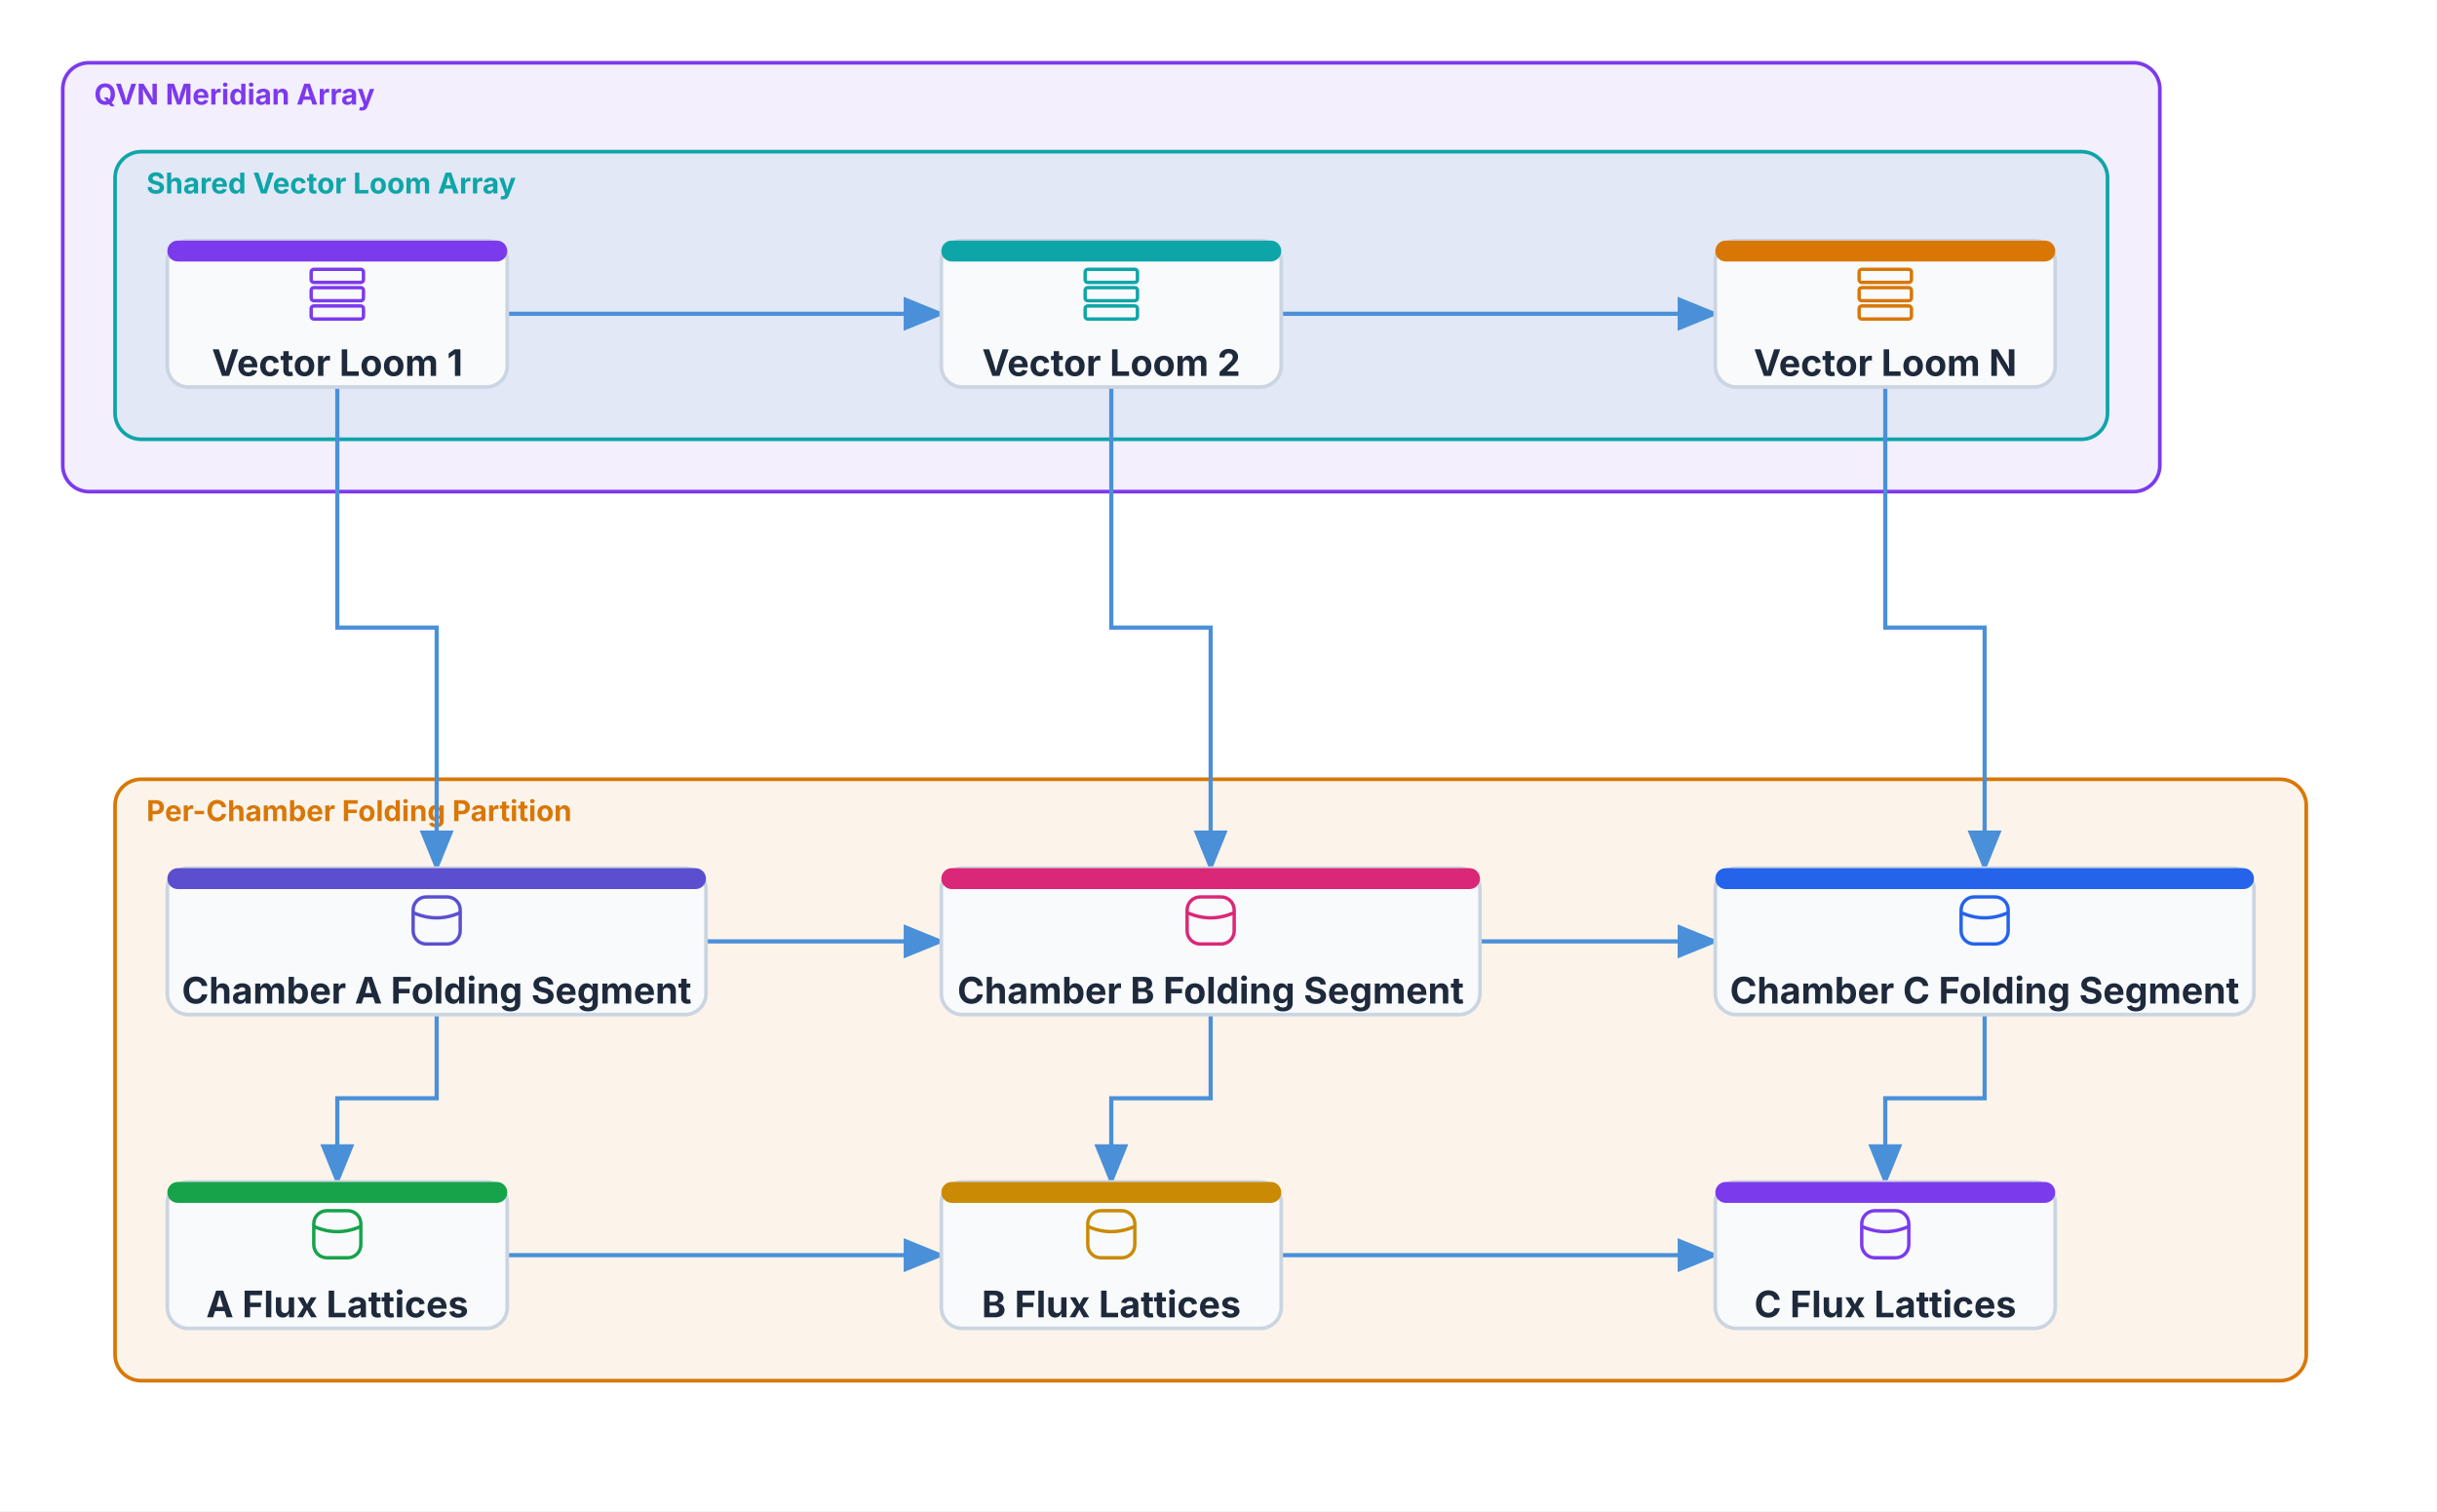
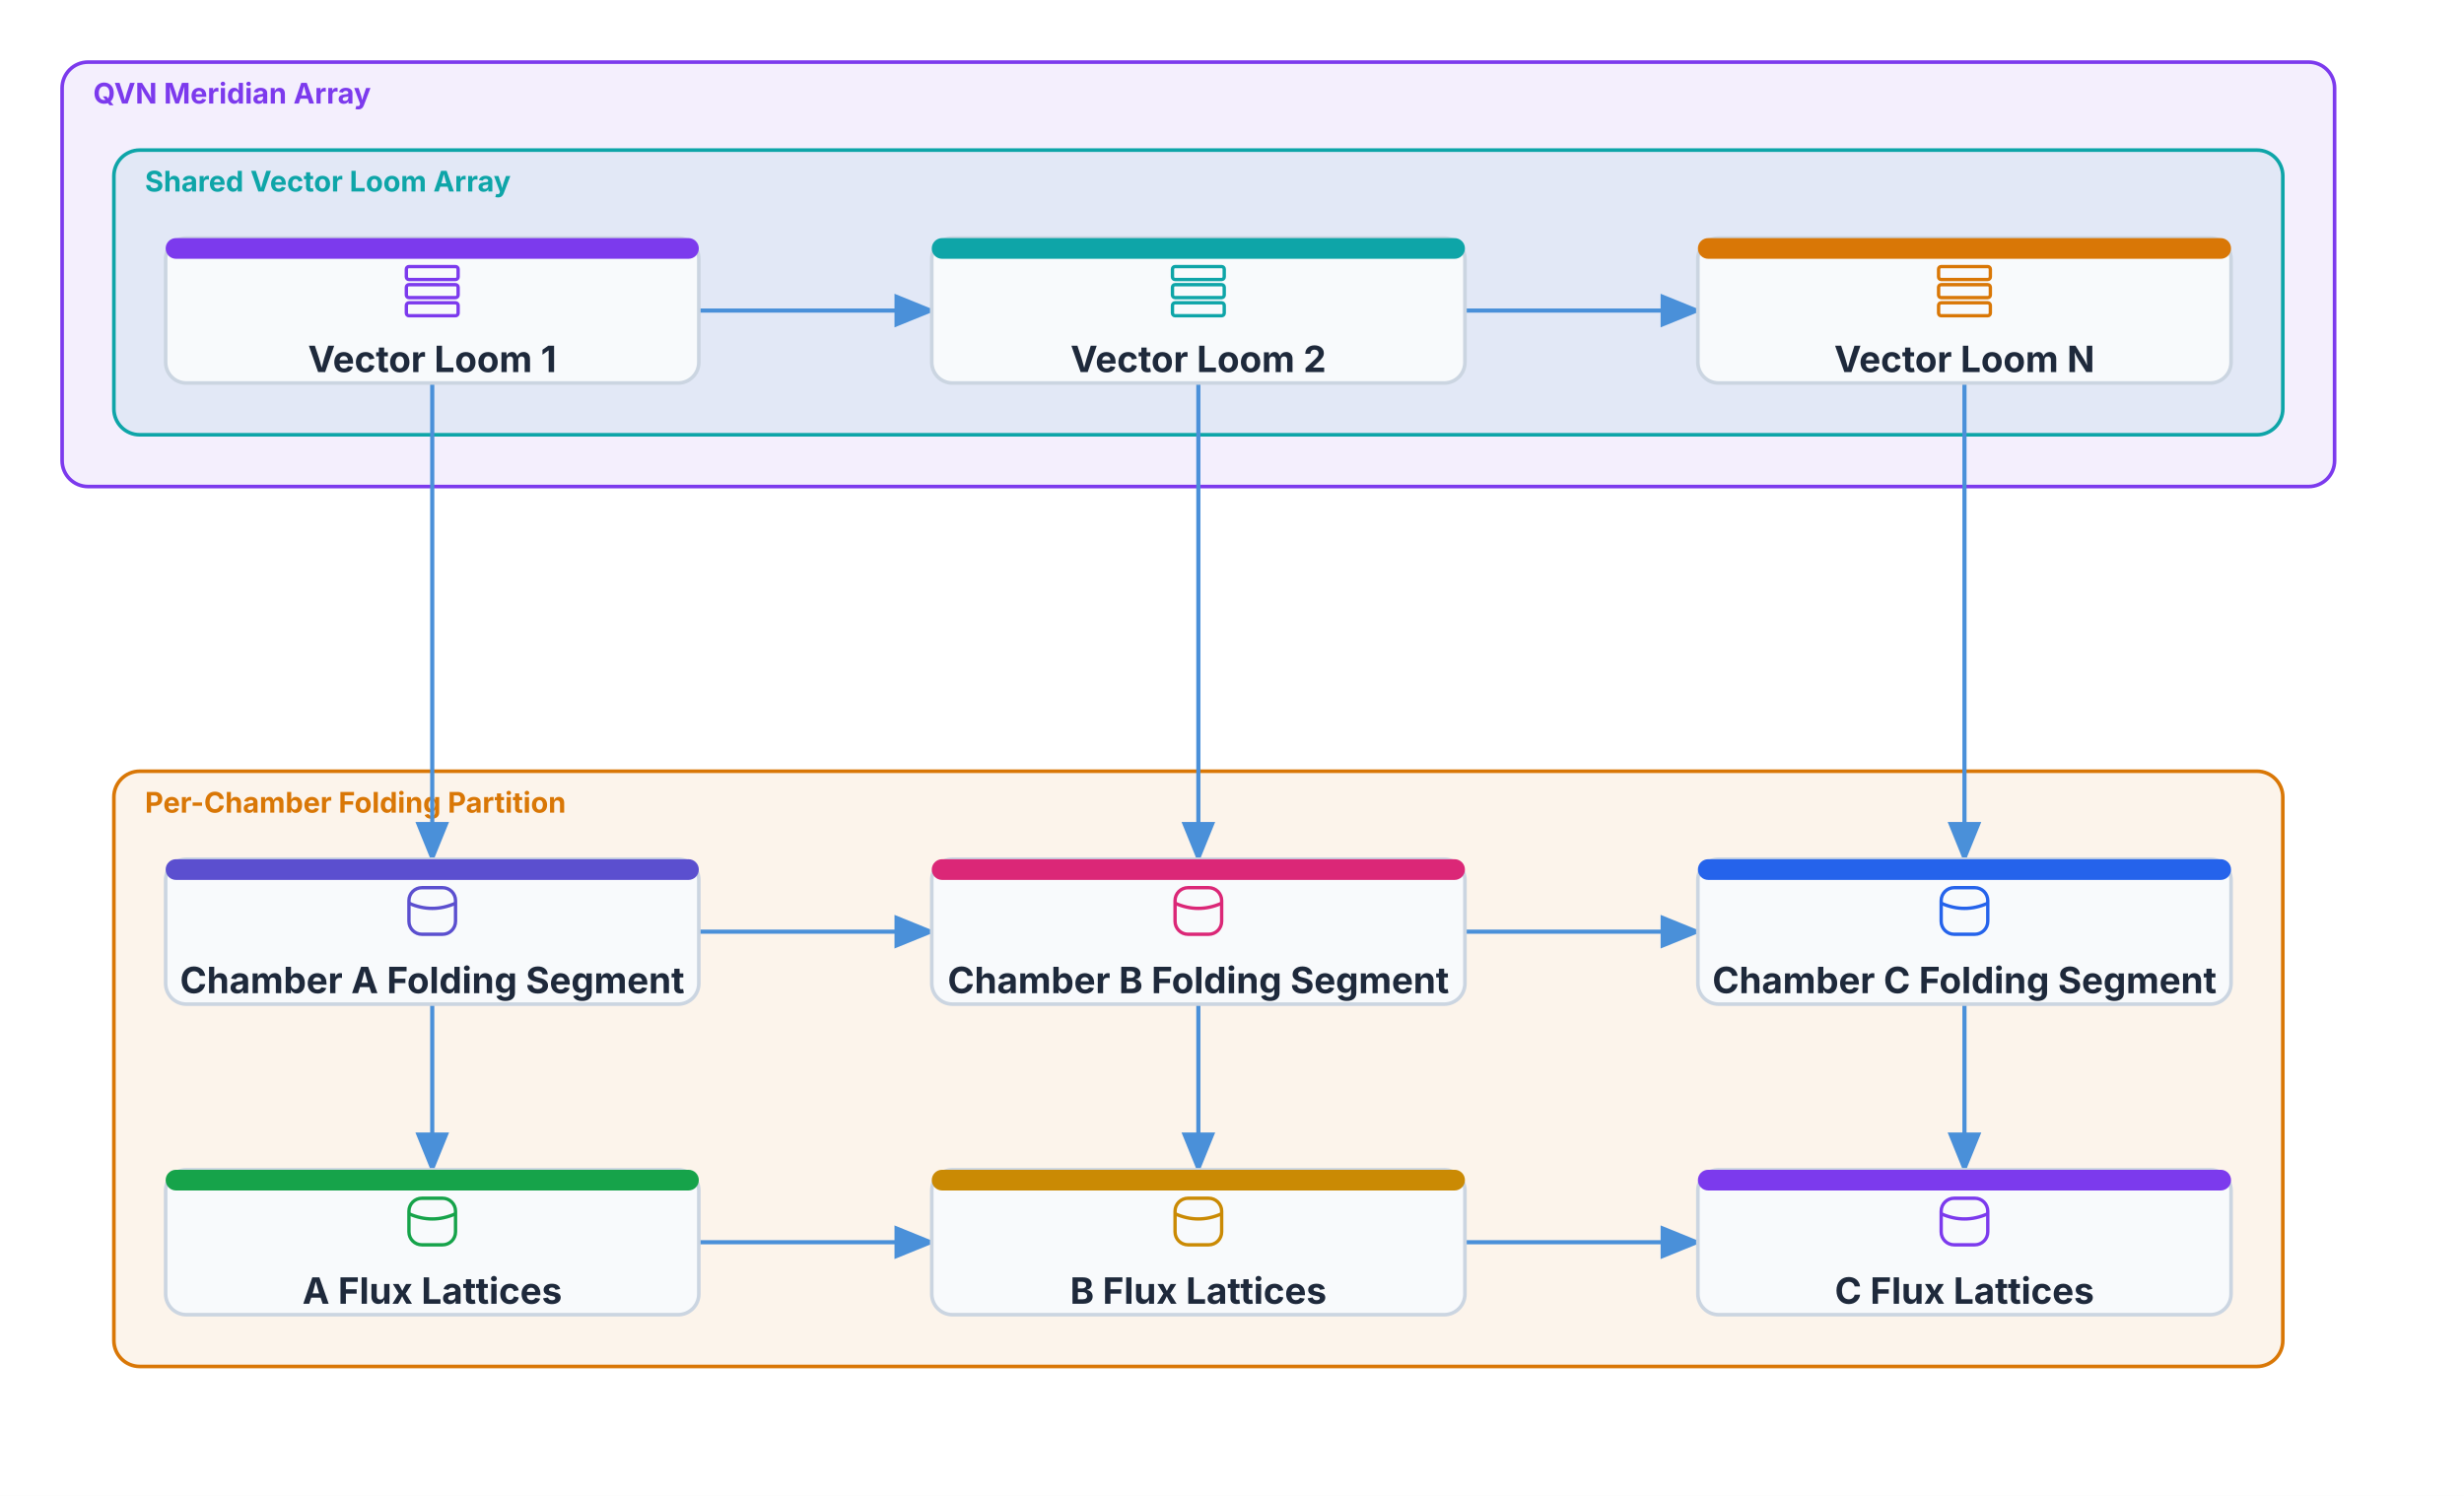
- <svg xmlns="http://www.w3.org/2000/svg" viewBox="-40 -68 932 578" width="932" height="578">
+ <svg xmlns="http://www.w3.org/2000/svg" viewBox="-40 -68 952 578" width="952" height="578">
  <defs>
    <marker id="arch-arrow-end" markerUnits="userSpaceOnUse" markerWidth="16" markerHeight="13" refX="14.4" refY="6.5" orient="auto">
      <polygon points="0 0, 16 6.5, 0 13" fill="#4A90D9" />
    </marker>
    <marker id="arch-arrow-start" markerUnits="userSpaceOnUse" markerWidth="16" markerHeight="13" refX="1.6" refY="6.5" orient="auto-start-reverse">
      <polygon points="0 0, 16 6.5, 0 13" fill="#4A90D9" />
    </marker>
  </defs>
-   <rect x="-40" y="-68" width="932" height="578" fill="#FFFFFF" />
-   <rect x="-16" y="-44" width="802" height="164" fill="#7C3AED14" stroke="#7C3AED" stroke-width="1.4" rx="10" />
+   <rect x="-40" y="-68" width="952" height="578" fill="#FFFFFF" />
+   <rect x="-16" y="-44" width="878" height="164" fill="#7C3AED14" stroke="#7C3AED" stroke-width="1.4" rx="10" />
  <text x="-4" y="-28" font-size="11" font-family="Inter, system-ui, -apple-system, sans-serif" fill="#7C3AED" text-anchor="start" font-weight="bold">QVN Meridian Array</text>
-   <rect x="4" y="-10" width="762" height="110" fill="#0EA5A814" stroke="#0EA5A8" stroke-width="1.4" rx="10" />
+   <rect x="4" y="-10" width="838" height="110" fill="#0EA5A814" stroke="#0EA5A8" stroke-width="1.4" rx="10" />
  <text x="16" y="6" font-size="11" font-family="Inter, system-ui, -apple-system, sans-serif" fill="#0EA5A8" text-anchor="start" font-weight="bold">Shared Vector Loom Array</text>
  <rect x="4" y="230" width="838" height="230" fill="#D9770614" stroke="#D97706" stroke-width="1.4" rx="10" />
  <text x="16" y="246" font-size="11" font-family="Inter, system-ui, -apple-system, sans-serif" fill="#D97706" text-anchor="start" font-weight="bold">Per-Chamber Folding Partition</text>
-   <path d="M 154 52 L 320 52" stroke="#4A90D9" stroke-width="1.6" fill="none" marker-end="url(#arch-arrow-end)" />
-   <path d="M 450 52 L 616 52" stroke="#4A90D9" stroke-width="1.6" fill="none" marker-end="url(#arch-arrow-end)" />
+   <path d="M 230 52 L 320 52" stroke="#4A90D9" stroke-width="1.6" fill="none" marker-end="url(#arch-arrow-end)" />
+   <path d="M 526 52 L 616 52" stroke="#4A90D9" stroke-width="1.6" fill="none" marker-end="url(#arch-arrow-end)" />
  <path d="M 230 292 L 320 292" stroke="#4A90D9" stroke-width="1.6" fill="none" marker-end="url(#arch-arrow-end)" />
  <path d="M 526 292 L 616 292" stroke="#4A90D9" stroke-width="1.6" fill="none" marker-end="url(#arch-arrow-end)" />
-   <path d="M 154 412 L 320 412" stroke="#4A90D9" stroke-width="1.6" fill="none" marker-end="url(#arch-arrow-end)" />
-   <path d="M 450 412 L 616 412" stroke="#4A90D9" stroke-width="1.6" fill="none" marker-end="url(#arch-arrow-end)" />
-   <path d="M 89 80 L 89 172 L 127 172 L 127 264" stroke="#4A90D9" stroke-width="1.6" fill="none" marker-end="url(#arch-arrow-end)" />
-   <path d="M 385 80 L 385 172 L 423 172 L 423 264" stroke="#4A90D9" stroke-width="1.6" fill="none" marker-end="url(#arch-arrow-end)" />
-   <path d="M 681 80 L 681 172 L 719 172 L 719 264" stroke="#4A90D9" stroke-width="1.6" fill="none" marker-end="url(#arch-arrow-end)" />
-   <path d="M 127 320 L 127 352 L 89 352 L 89 384" stroke="#4A90D9" stroke-width="1.6" fill="none" marker-end="url(#arch-arrow-end)" />
-   <path d="M 423 320 L 423 352 L 385 352 L 385 384" stroke="#4A90D9" stroke-width="1.6" fill="none" marker-end="url(#arch-arrow-end)" />
-   <path d="M 719 320 L 719 352 L 681 352 L 681 384" stroke="#4A90D9" stroke-width="1.6" fill="none" marker-end="url(#arch-arrow-end)" />
-   <rect x="24" y="24" width="130" height="56" fill="#F8FAFC" stroke="#CBD5E1" stroke-width="1.4" rx="8" />
-   <rect x="24" y="24" width="130" height="8" fill="#7C3AED" stroke="#7C3AED" stroke-width="0" rx="4" />
-   <rect x="79" y="35" width="20" height="5" fill="#F8FAFC" stroke="#7C3AED" stroke-width="1.3" rx="1" />
-   <rect x="79" y="42" width="20" height="5" fill="#F8FAFC" stroke="#7C3AED" stroke-width="1.3" rx="1" />
-   <rect x="79" y="49" width="20" height="5" fill="#F8FAFC" stroke="#7C3AED" stroke-width="1.3" rx="1" />
-   <text x="89" y="75.76" font-size="14" font-family="Inter, system-ui, -apple-system, sans-serif" fill="#1E293B" text-anchor="middle" font-weight="bold">Vector Loom 1</text>
-   <rect x="320" y="24" width="130" height="56" fill="#F8FAFC" stroke="#CBD5E1" stroke-width="1.4" rx="8" />
-   <rect x="320" y="24" width="130" height="8" fill="#0EA5A8" stroke="#0EA5A8" stroke-width="0" rx="4" />
-   <rect x="375" y="35" width="20" height="5" fill="#F8FAFC" stroke="#0EA5A8" stroke-width="1.3" rx="1" />
-   <rect x="375" y="42" width="20" height="5" fill="#F8FAFC" stroke="#0EA5A8" stroke-width="1.3" rx="1" />
-   <rect x="375" y="49" width="20" height="5" fill="#F8FAFC" stroke="#0EA5A8" stroke-width="1.3" rx="1" />
-   <text x="385" y="75.76" font-size="14" font-family="Inter, system-ui, -apple-system, sans-serif" fill="#1E293B" text-anchor="middle" font-weight="bold">Vector Loom 2</text>
-   <rect x="616" y="24" width="130" height="56" fill="#F8FAFC" stroke="#CBD5E1" stroke-width="1.4" rx="8" />
-   <rect x="616" y="24" width="130" height="8" fill="#D97706" stroke="#D97706" stroke-width="0" rx="4" />
-   <rect x="671" y="35" width="20" height="5" fill="#F8FAFC" stroke="#D97706" stroke-width="1.3" rx="1" />
-   <rect x="671" y="42" width="20" height="5" fill="#F8FAFC" stroke="#D97706" stroke-width="1.3" rx="1" />
-   <rect x="671" y="49" width="20" height="5" fill="#F8FAFC" stroke="#D97706" stroke-width="1.3" rx="1" />
-   <text x="681" y="75.76" font-size="14" font-family="Inter, system-ui, -apple-system, sans-serif" fill="#1E293B" text-anchor="middle" font-weight="bold">Vector Loom N</text>
+   <path d="M 230 412 L 320 412" stroke="#4A90D9" stroke-width="1.6" fill="none" marker-end="url(#arch-arrow-end)" />
+   <path d="M 526 412 L 616 412" stroke="#4A90D9" stroke-width="1.6" fill="none" marker-end="url(#arch-arrow-end)" />
+   <path d="M 127 80 L 127 264" stroke="#4A90D9" stroke-width="1.6" fill="none" marker-end="url(#arch-arrow-end)" />
+   <path d="M 423 80 L 423 264" stroke="#4A90D9" stroke-width="1.6" fill="none" marker-end="url(#arch-arrow-end)" />
+   <path d="M 719 80 L 719 264" stroke="#4A90D9" stroke-width="1.6" fill="none" marker-end="url(#arch-arrow-end)" />
+   <path d="M 127 320 L 127 384" stroke="#4A90D9" stroke-width="1.6" fill="none" marker-end="url(#arch-arrow-end)" />
+   <path d="M 423 320 L 423 384" stroke="#4A90D9" stroke-width="1.6" fill="none" marker-end="url(#arch-arrow-end)" />
+   <path d="M 719 320 L 719 384" stroke="#4A90D9" stroke-width="1.6" fill="none" marker-end="url(#arch-arrow-end)" />
+   <rect x="24" y="24" width="206" height="56" fill="#F8FAFC" stroke="#CBD5E1" stroke-width="1.4" rx="8" />
+   <rect x="24" y="24" width="206" height="8" fill="#7C3AED" stroke="#7C3AED" stroke-width="0" rx="4" />
+   <rect x="117" y="35" width="20" height="5" fill="#F8FAFC" stroke="#7C3AED" stroke-width="1.3" rx="1" />
+   <rect x="117" y="42" width="20" height="5" fill="#F8FAFC" stroke="#7C3AED" stroke-width="1.3" rx="1" />
+   <rect x="117" y="49" width="20" height="5" fill="#F8FAFC" stroke="#7C3AED" stroke-width="1.3" rx="1" />
+   <text x="127" y="75.76" font-size="14" font-family="Inter, system-ui, -apple-system, sans-serif" fill="#1E293B" text-anchor="middle" font-weight="bold">Vector Loom 1</text>
+   <rect x="320" y="24" width="206" height="56" fill="#F8FAFC" stroke="#CBD5E1" stroke-width="1.4" rx="8" />
+   <rect x="320" y="24" width="206" height="8" fill="#0EA5A8" stroke="#0EA5A8" stroke-width="0" rx="4" />
+   <rect x="413" y="35" width="20" height="5" fill="#F8FAFC" stroke="#0EA5A8" stroke-width="1.3" rx="1" />
+   <rect x="413" y="42" width="20" height="5" fill="#F8FAFC" stroke="#0EA5A8" stroke-width="1.3" rx="1" />
+   <rect x="413" y="49" width="20" height="5" fill="#F8FAFC" stroke="#0EA5A8" stroke-width="1.3" rx="1" />
+   <text x="423" y="75.76" font-size="14" font-family="Inter, system-ui, -apple-system, sans-serif" fill="#1E293B" text-anchor="middle" font-weight="bold">Vector Loom 2</text>
+   <rect x="616" y="24" width="206" height="56" fill="#F8FAFC" stroke="#CBD5E1" stroke-width="1.4" rx="8" />
+   <rect x="616" y="24" width="206" height="8" fill="#D97706" stroke="#D97706" stroke-width="0" rx="4" />
+   <rect x="709" y="35" width="20" height="5" fill="#F8FAFC" stroke="#D97706" stroke-width="1.3" rx="1" />
+   <rect x="709" y="42" width="20" height="5" fill="#F8FAFC" stroke="#D97706" stroke-width="1.3" rx="1" />
+   <rect x="709" y="49" width="20" height="5" fill="#F8FAFC" stroke="#D97706" stroke-width="1.3" rx="1" />
+   <text x="719" y="75.76" font-size="14" font-family="Inter, system-ui, -apple-system, sans-serif" fill="#1E293B" text-anchor="middle" font-weight="bold">Vector Loom N</text>
  <rect x="24" y="264" width="206" height="56" fill="#F8FAFC" stroke="#CBD5E1" stroke-width="1.4" rx="8" />
  <rect x="24" y="264" width="206" height="8" fill="#5B4FCF" stroke="#5B4FCF" stroke-width="0" rx="4" />
  <rect x="118" y="275" width="18" height="18" fill="#F8FAFC" stroke="#5B4FCF" stroke-width="1.3" rx="5" />
  <path d="M 118 281 Q 127 285, 136 281" stroke="#5B4FCF" stroke-width="1.3" fill="none" />
  <text x="127" y="315.76" font-size="14" font-family="Inter, system-ui, -apple-system, sans-serif" fill="#1E293B" text-anchor="middle" font-weight="bold">Chamber A Folding Segment</text>
  <rect x="320" y="264" width="206" height="56" fill="#F8FAFC" stroke="#CBD5E1" stroke-width="1.4" rx="8" />
  <rect x="320" y="264" width="206" height="8" fill="#DB2777" stroke="#DB2777" stroke-width="0" rx="4" />
  <rect x="414" y="275" width="18" height="18" fill="#F8FAFC" stroke="#DB2777" stroke-width="1.3" rx="5" />
  <path d="M 414 281 Q 423 285, 432 281" stroke="#DB2777" stroke-width="1.3" fill="none" />
  <text x="423" y="315.76" font-size="14" font-family="Inter, system-ui, -apple-system, sans-serif" fill="#1E293B" text-anchor="middle" font-weight="bold">Chamber B Folding Segment</text>
  <rect x="616" y="264" width="206" height="56" fill="#F8FAFC" stroke="#CBD5E1" stroke-width="1.4" rx="8" />
  <rect x="616" y="264" width="206" height="8" fill="#2563EB" stroke="#2563EB" stroke-width="0" rx="4" />
  <rect x="710" y="275" width="18" height="18" fill="#F8FAFC" stroke="#2563EB" stroke-width="1.3" rx="5" />
  <path d="M 710 281 Q 719 285, 728 281" stroke="#2563EB" stroke-width="1.3" fill="none" />
  <text x="719" y="315.76" font-size="14" font-family="Inter, system-ui, -apple-system, sans-serif" fill="#1E293B" text-anchor="middle" font-weight="bold">Chamber C Folding Segment</text>
-   <rect x="24" y="384" width="130" height="56" fill="#F8FAFC" stroke="#CBD5E1" stroke-width="1.4" rx="8" />
-   <rect x="24" y="384" width="130" height="8" fill="#16A34A" stroke="#16A34A" stroke-width="0" rx="4" />
-   <rect x="80" y="395" width="18" height="18" fill="#F8FAFC" stroke="#16A34A" stroke-width="1.3" rx="5" />
-   <path d="M 80 401 Q 89 405, 98 401" stroke="#16A34A" stroke-width="1.3" fill="none" />
-   <text x="89" y="435.76" font-size="14" font-family="Inter, system-ui, -apple-system, sans-serif" fill="#1E293B" text-anchor="middle" font-weight="bold">A Flux Lattices</text>
-   <rect x="320" y="384" width="130" height="56" fill="#F8FAFC" stroke="#CBD5E1" stroke-width="1.4" rx="8" />
-   <rect x="320" y="384" width="130" height="8" fill="#CA8A04" stroke="#CA8A04" stroke-width="0" rx="4" />
-   <rect x="376" y="395" width="18" height="18" fill="#F8FAFC" stroke="#CA8A04" stroke-width="1.3" rx="5" />
-   <path d="M 376 401 Q 385 405, 394 401" stroke="#CA8A04" stroke-width="1.3" fill="none" />
-   <text x="385" y="435.76" font-size="14" font-family="Inter, system-ui, -apple-system, sans-serif" fill="#1E293B" text-anchor="middle" font-weight="bold">B Flux Lattices</text>
-   <rect x="616" y="384" width="130" height="56" fill="#F8FAFC" stroke="#CBD5E1" stroke-width="1.4" rx="8" />
-   <rect x="616" y="384" width="130" height="8" fill="#7C3AED" stroke="#7C3AED" stroke-width="0" rx="4" />
-   <rect x="672" y="395" width="18" height="18" fill="#F8FAFC" stroke="#7C3AED" stroke-width="1.3" rx="5" />
-   <path d="M 672 401 Q 681 405, 690 401" stroke="#7C3AED" stroke-width="1.3" fill="none" />
-   <text x="681" y="435.76" font-size="14" font-family="Inter, system-ui, -apple-system, sans-serif" fill="#1E293B" text-anchor="middle" font-weight="bold">C Flux Lattices</text>
+   <rect x="24" y="384" width="206" height="56" fill="#F8FAFC" stroke="#CBD5E1" stroke-width="1.4" rx="8" />
+   <rect x="24" y="384" width="206" height="8" fill="#16A34A" stroke="#16A34A" stroke-width="0" rx="4" />
+   <rect x="118" y="395" width="18" height="18" fill="#F8FAFC" stroke="#16A34A" stroke-width="1.3" rx="5" />
+   <path d="M 118 401 Q 127 405, 136 401" stroke="#16A34A" stroke-width="1.3" fill="none" />
+   <text x="127" y="435.76" font-size="14" font-family="Inter, system-ui, -apple-system, sans-serif" fill="#1E293B" text-anchor="middle" font-weight="bold">A Flux Lattices</text>
+   <rect x="320" y="384" width="206" height="56" fill="#F8FAFC" stroke="#CBD5E1" stroke-width="1.4" rx="8" />
+   <rect x="320" y="384" width="206" height="8" fill="#CA8A04" stroke="#CA8A04" stroke-width="0" rx="4" />
+   <rect x="414" y="395" width="18" height="18" fill="#F8FAFC" stroke="#CA8A04" stroke-width="1.3" rx="5" />
+   <path d="M 414 401 Q 423 405, 432 401" stroke="#CA8A04" stroke-width="1.3" fill="none" />
+   <text x="423" y="435.76" font-size="14" font-family="Inter, system-ui, -apple-system, sans-serif" fill="#1E293B" text-anchor="middle" font-weight="bold">B Flux Lattices</text>
+   <rect x="616" y="384" width="206" height="56" fill="#F8FAFC" stroke="#CBD5E1" stroke-width="1.4" rx="8" />
+   <rect x="616" y="384" width="206" height="8" fill="#7C3AED" stroke="#7C3AED" stroke-width="0" rx="4" />
+   <rect x="710" y="395" width="18" height="18" fill="#F8FAFC" stroke="#7C3AED" stroke-width="1.3" rx="5" />
+   <path d="M 710 401 Q 719 405, 728 401" stroke="#7C3AED" stroke-width="1.3" fill="none" />
+   <text x="719" y="435.76" font-size="14" font-family="Inter, system-ui, -apple-system, sans-serif" fill="#1E293B" text-anchor="middle" font-weight="bold">C Flux Lattices</text>
</svg>
